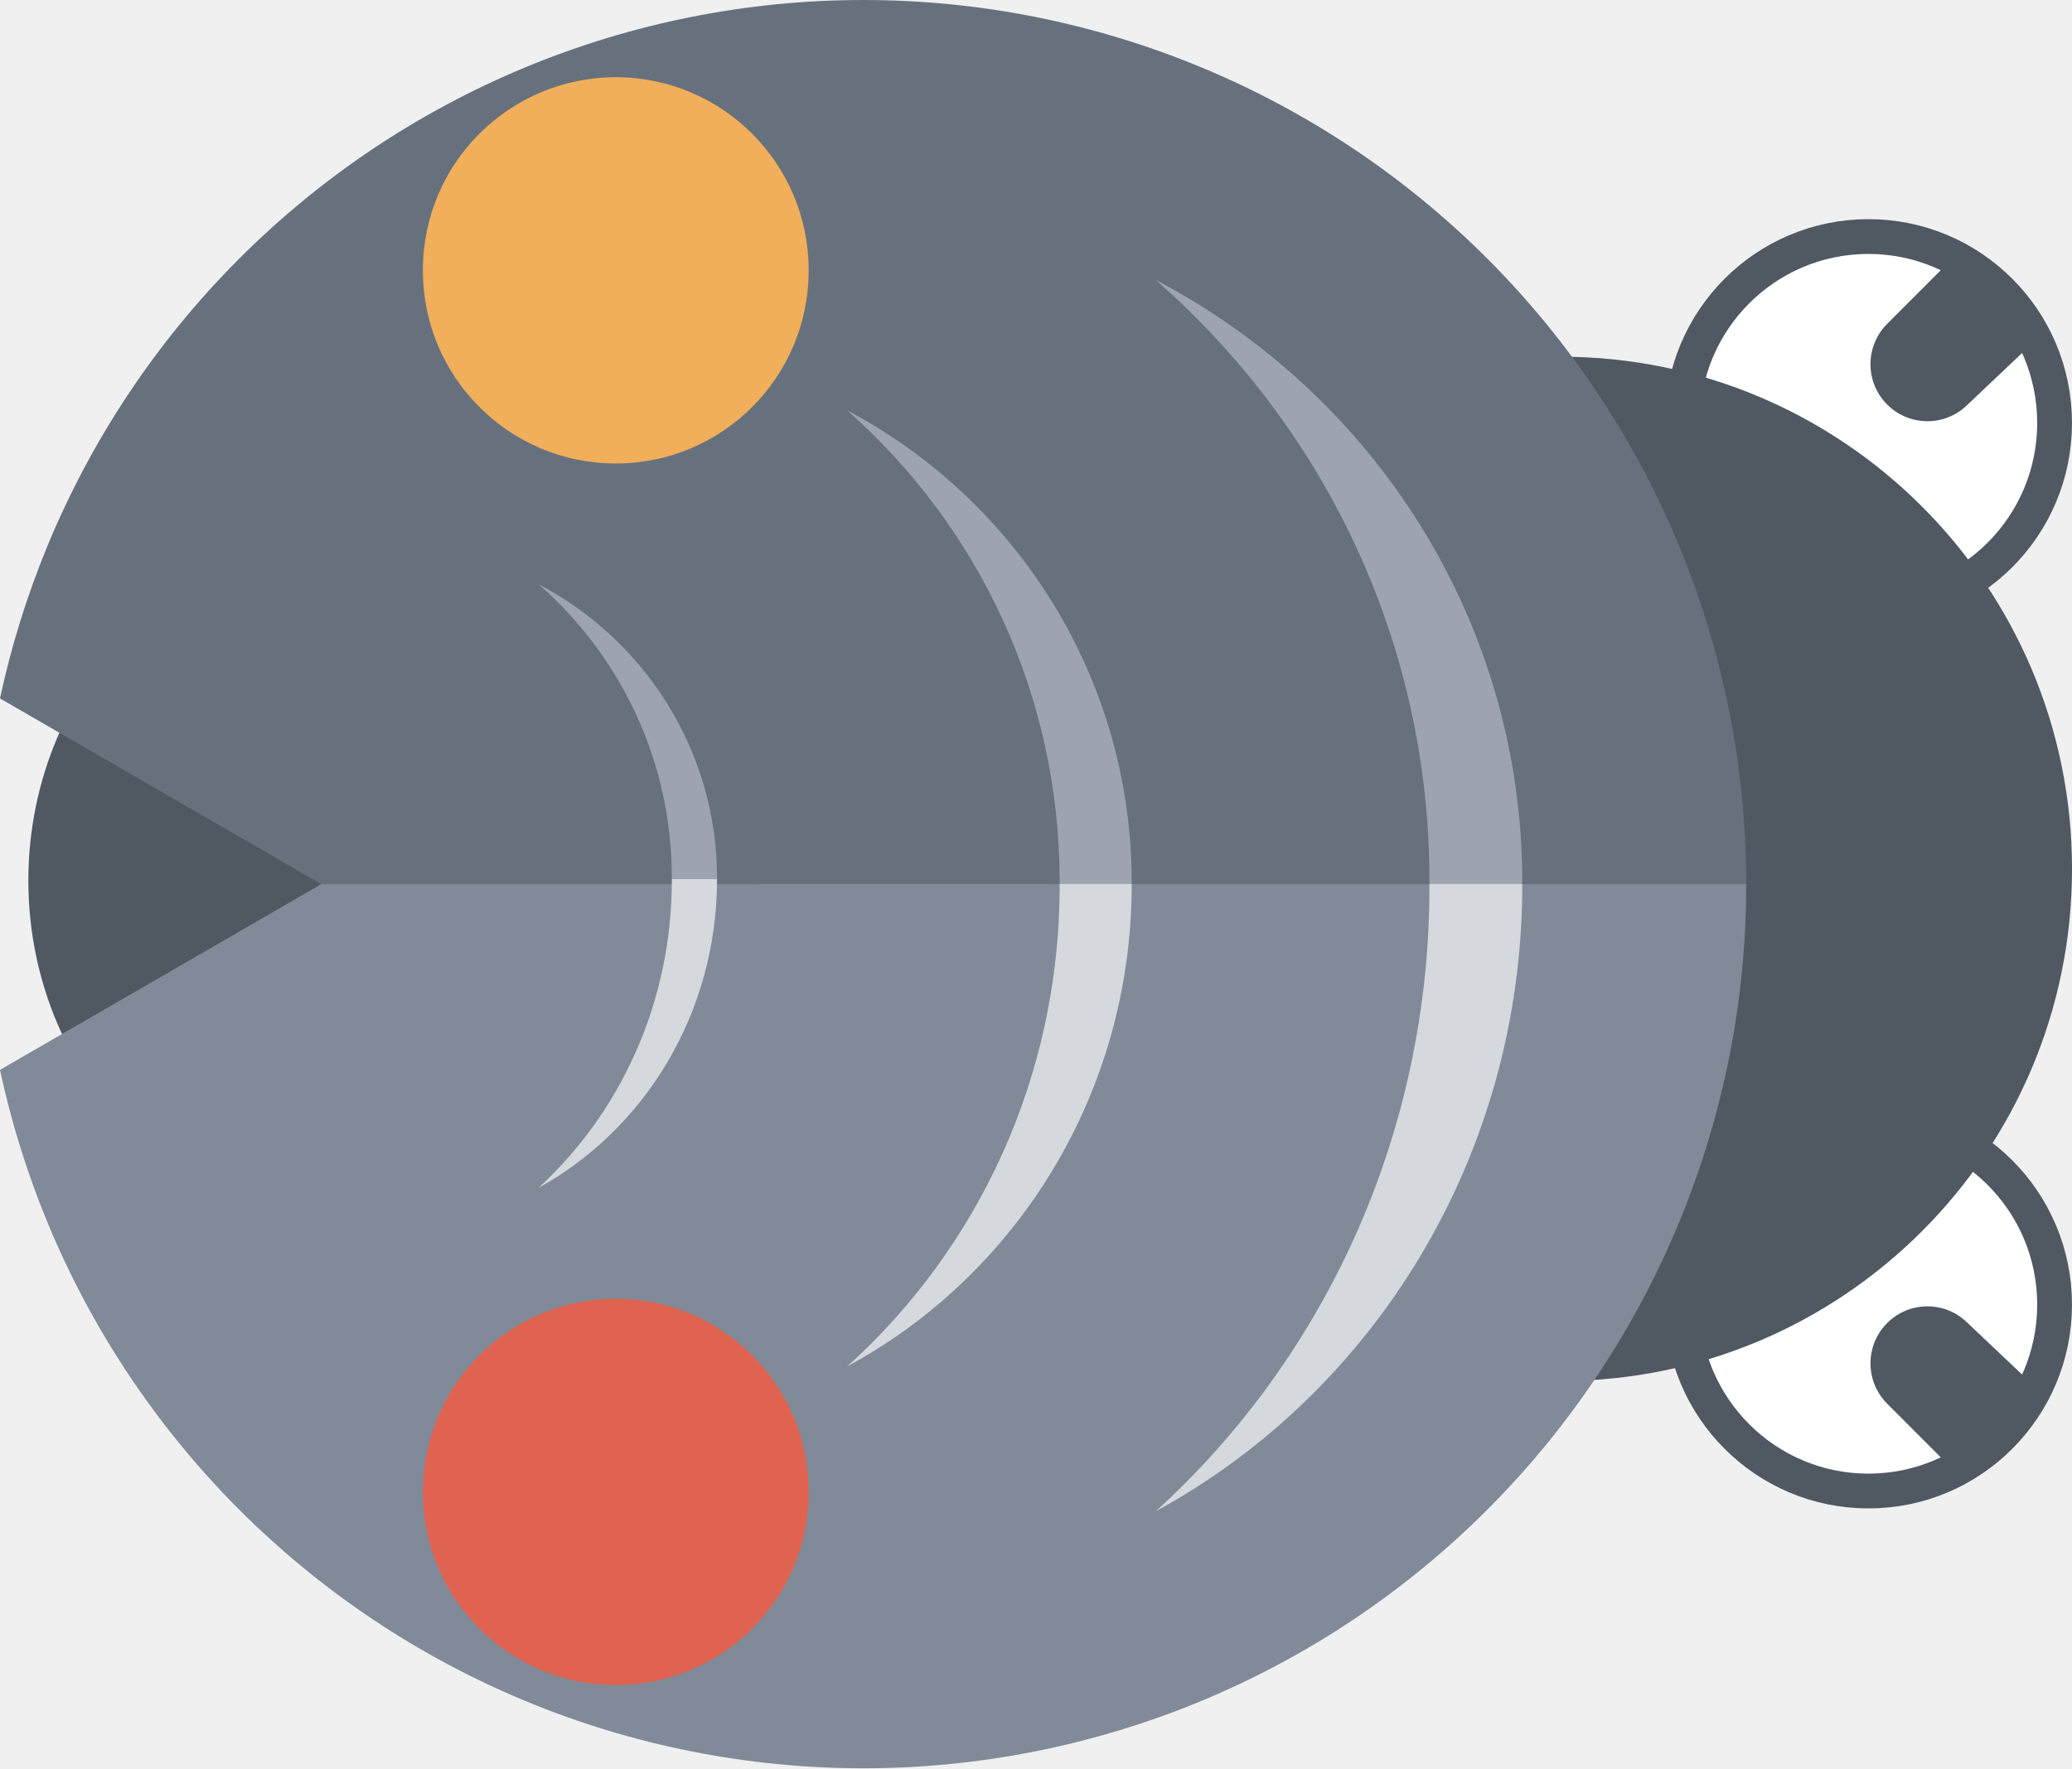
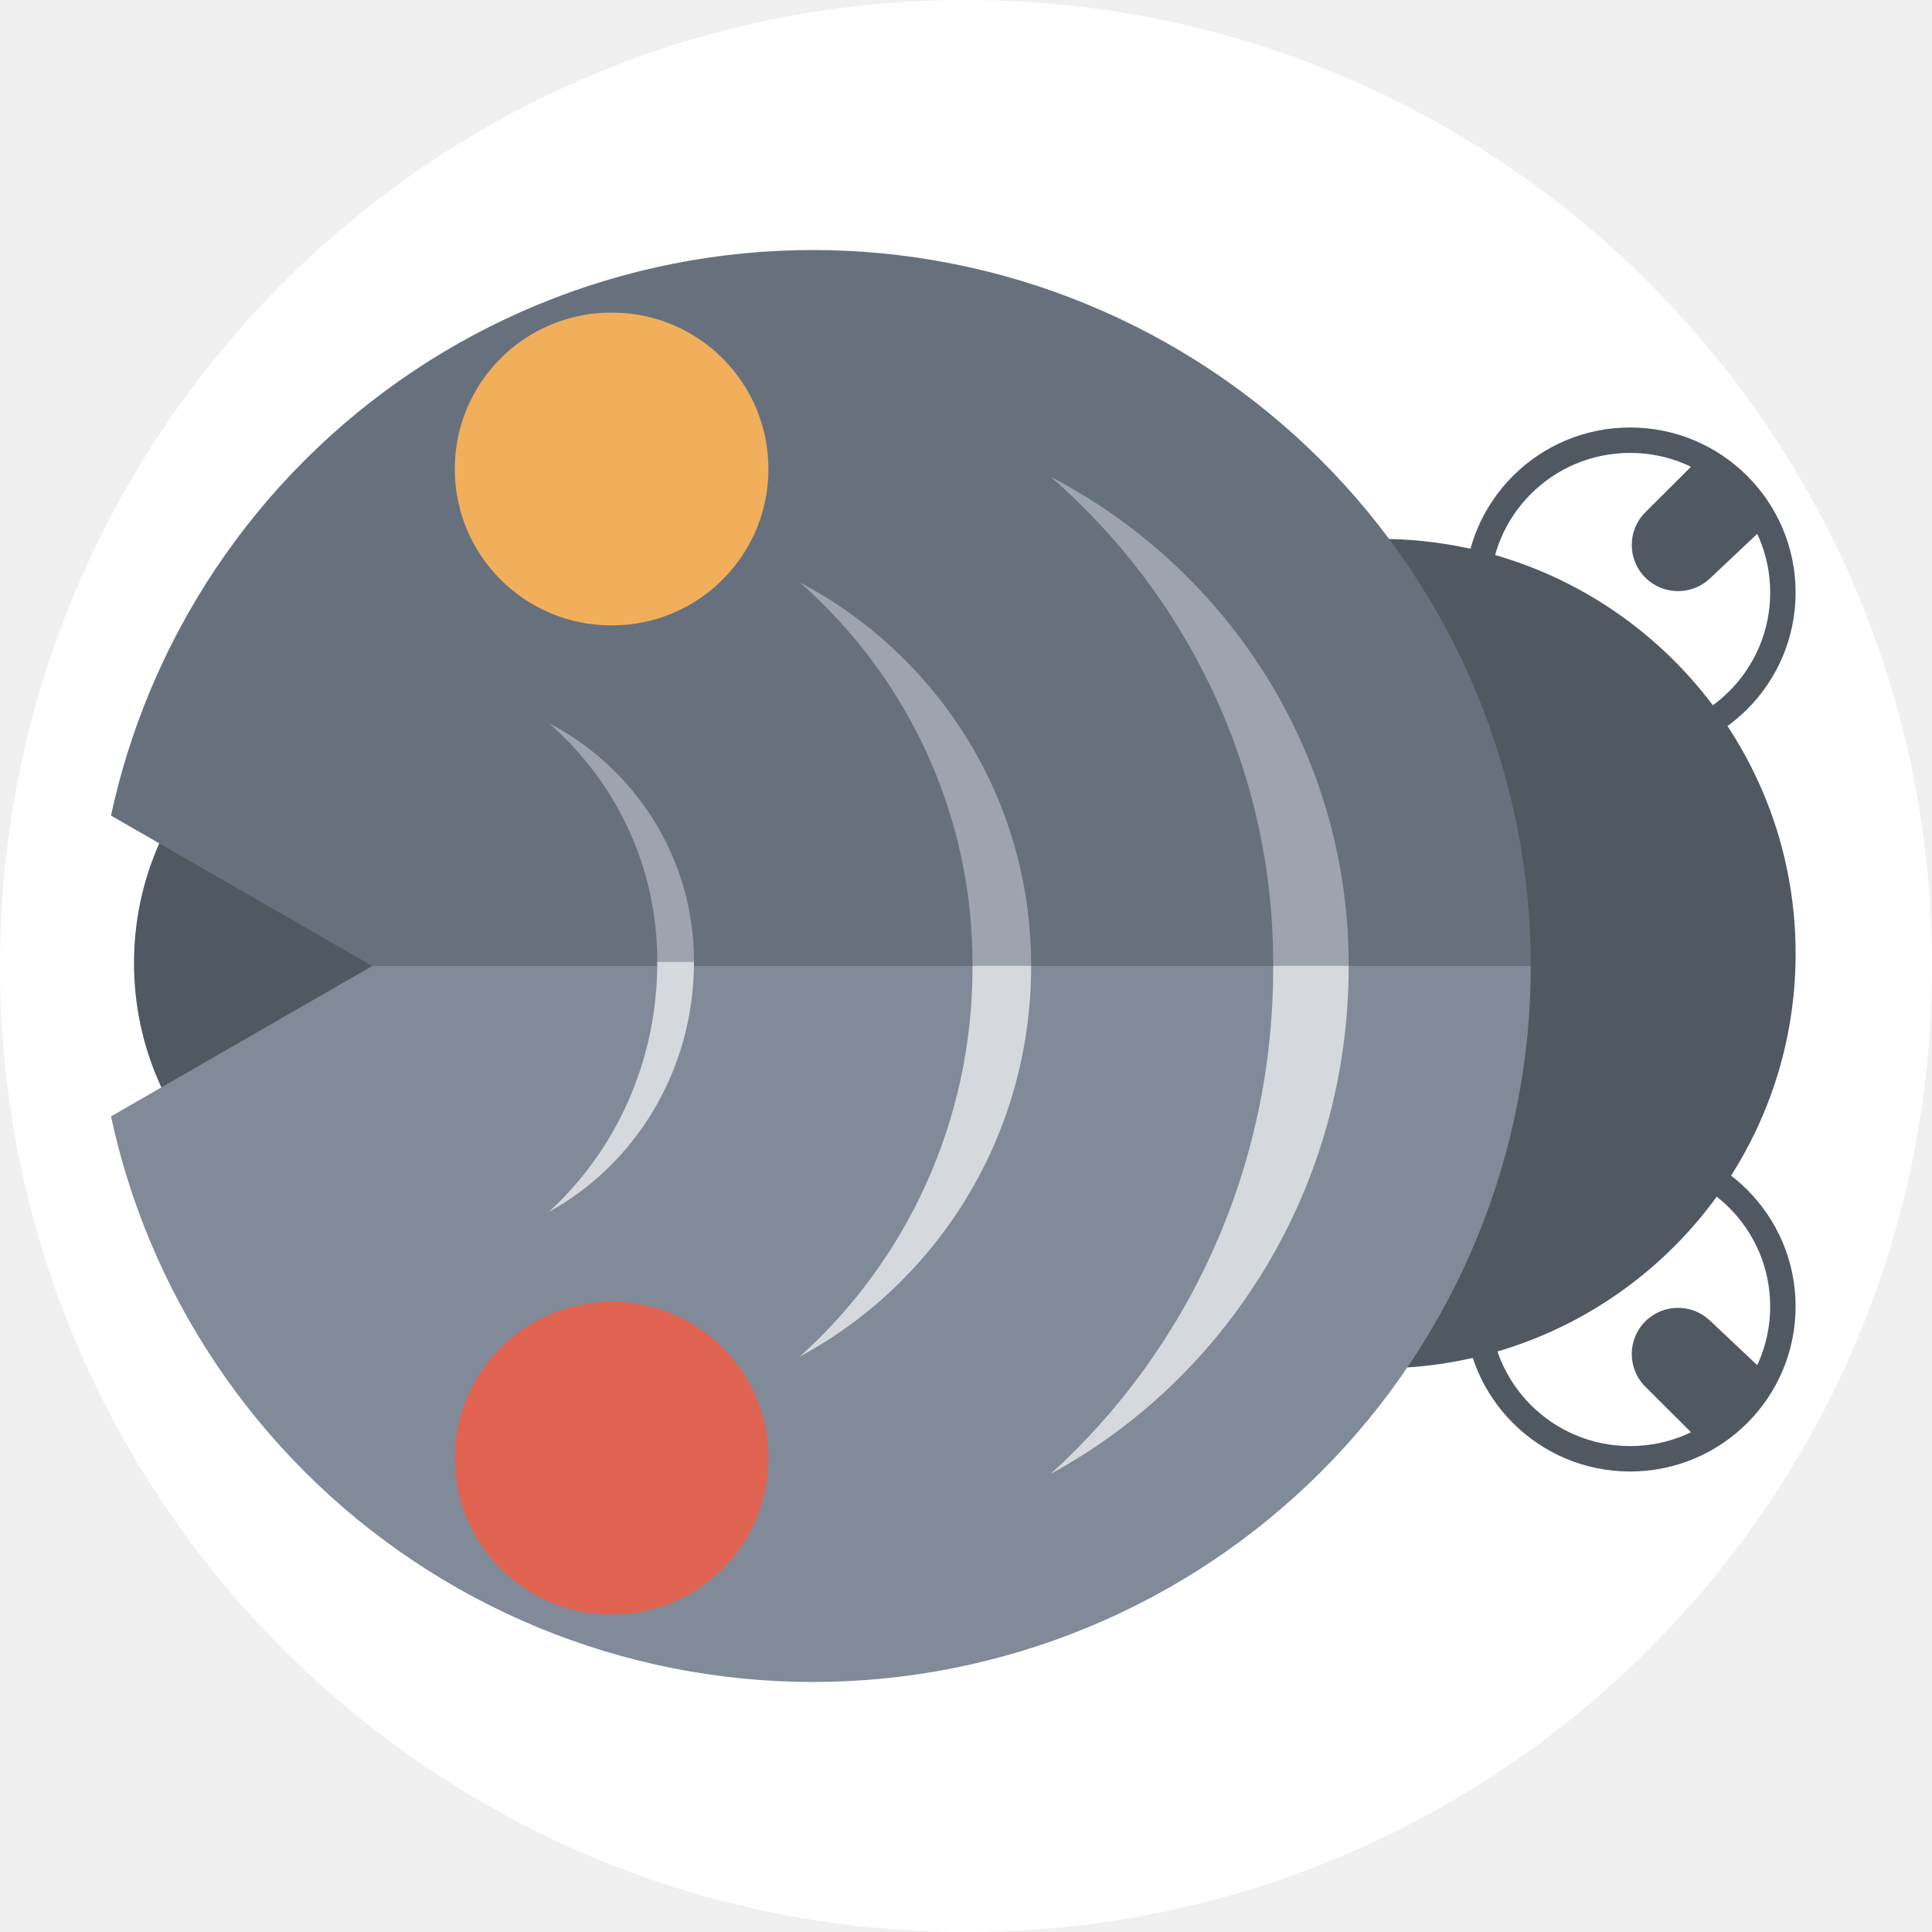
- <svg xmlns="http://www.w3.org/2000/svg" width="82" height="70" viewBox="0 0 82 70" fill="none">
-   <ellipse cx="15.579" cy="34.855" rx="14.48" ry="14.457" transform="rotate(90 15.5787 34.8554)" fill="#505862" />
-   <path d="M73.944 59.024C69.876 59.024 66.576 55.72 66.576 51.643C66.576 47.566 69.876 44.263 73.944 44.263C78.012 44.263 81.311 47.566 81.311 51.643C81.311 55.72 78.012 59.024 73.944 59.024Z" fill="white" stroke="#505862" stroke-width="1.377" />
-   <path d="M74.685 52.374C75.548 51.51 76.941 51.491 77.827 52.331L80.79 55.138C80.79 55.138 79.945 56.326 79.309 57.004C78.705 57.648 77.64 58.526 77.64 58.526L74.685 55.566C73.805 54.685 73.805 53.256 74.685 52.374V52.374Z" fill="#505862" />
-   <path d="M73.944 9.364C69.876 9.364 66.576 12.667 66.576 16.744C66.576 20.821 69.876 24.125 73.944 24.125C78.012 24.125 81.311 20.821 81.311 16.744C81.311 12.667 78.012 9.364 73.944 9.364Z" fill="white" stroke="#505862" stroke-width="1.377" />
-   <path d="M74.685 16.013C75.548 16.877 76.941 16.897 77.827 16.057L80.79 13.249C80.79 13.249 79.945 12.062 79.309 11.383C78.705 10.74 77.64 9.862 77.64 9.862L74.685 12.821C73.805 13.703 73.805 15.132 74.685 16.013V16.013Z" fill="#505862" />
-   <ellipse cx="61.758" cy="34.395" rx="20.274" ry="20.242" transform="rotate(90 61.7583 34.3952)" fill="#505862" />
-   <path fill-rule="evenodd" clip-rule="evenodd" d="M66.449 21.606C68.206 25.852 69.109 30.404 69.109 35L34.165 35L12.714 35L12.714 35L-1.64673e-05 27.648C0.442 25.586 1.071 23.564 1.88 21.606C3.636 17.36 6.21 13.501 9.455 10.251C12.7 7.001 16.552 4.423 20.792 2.664C25.032 0.905 29.576 -1.72807e-06 34.165 -1.52748e-06C38.754 -1.32688e-06 43.298 0.905 47.538 2.664C51.777 4.423 55.629 7.001 58.874 10.251C62.119 13.501 64.693 17.36 66.449 21.606Z" fill="#67717E" />
-   <path fill-rule="evenodd" clip-rule="evenodd" d="M12.715 35L-1.55802e-05 42.352C0.442 44.414 1.071 46.436 1.88 48.394C3.636 52.64 6.21 56.499 9.455 59.749C12.7 62.999 16.552 65.577 20.792 67.336C25.032 69.095 29.576 70 34.165 70C38.754 70 43.298 69.095 47.538 67.336C51.777 65.577 55.629 62.999 58.874 59.749C62.119 56.499 64.693 52.64 66.449 48.394C68.206 44.147 69.109 39.596 69.109 35L34.165 35L12.715 35Z" fill="#818A98" />
-   <path d="M56.571 34.977C56.571 35.017 56.571 35.057 56.571 35.097C56.571 44.945 52.383 53.785 45.742 59.824C54.367 55.124 60.245 45.781 60.245 35.021C60.245 35.006 60.245 34.992 60.245 34.977L56.571 34.977Z" fill="#D5D8DD" />
-   <path d="M41.936 34.977C41.936 35.008 41.936 35.038 41.936 35.069C41.936 42.645 38.684 49.444 33.529 54.09C40.225 50.475 44.788 43.288 44.788 35.011C44.788 35 44.788 34.988 44.788 34.977L41.936 34.977Z" fill="#D5D8DD" />
-   <path d="M26.588 34.786C26.588 34.806 26.588 34.826 26.588 34.845C26.588 39.694 24.549 44.045 21.316 47.019C25.515 44.705 28.377 40.105 28.377 34.808C28.377 34.801 28.377 34.794 28.377 34.786L26.588 34.786Z" fill="#D5D8DD" />
-   <path d="M56.571 34.977C56.571 34.939 56.571 34.9 56.571 34.862C56.571 25.392 52.383 16.893 45.742 11.085C54.367 15.605 60.245 24.589 60.245 34.935C60.245 34.949 60.245 34.963 60.245 34.977L56.571 34.977Z" fill="#9DA4AF" />
-   <path d="M41.936 34.977C41.936 34.947 41.936 34.917 41.936 34.887C41.936 27.463 38.684 20.799 33.529 16.246C40.225 19.789 44.788 26.833 44.788 34.944C44.788 34.955 44.788 34.966 44.788 34.977L41.936 34.977Z" fill="#9DA4AF" />
-   <path d="M26.588 34.786C26.588 34.767 26.588 34.749 26.588 34.73C26.588 30.109 24.549 25.961 21.316 23.127C25.515 25.332 28.377 29.717 28.377 34.766C28.377 34.773 28.377 34.779 28.377 34.786L26.588 34.786Z" fill="#9DA4AF" />
-   <rect x="32.002" y="51.415" width="15.291" height="15.266" rx="7.633" transform="rotate(90 32.0024 51.4149)" fill="#E06351" />
-   <rect x="32.002" y="3.058" width="15.291" height="15.266" rx="7.633" transform="rotate(90 32.0024 3.0578)" fill="#F1AE5B" />
+ <svg xmlns="http://www.w3.org/2000/svg" width="85" height="85" viewBox="0 0 85 85" fill="none">
+   <circle cx="42.5" cy="42.5" r="42.5" fill="white" />
+   <ellipse cx="18.964" cy="42.37" rx="13.032" ry="13.068" transform="rotate(90 18.9636 42.37)" fill="#505862" />
+   <path d="M71.717 64.181C68.003 64.181 64.994 61.179 64.994 57.478C64.994 53.777 68.003 50.774 71.717 50.774C75.432 50.774 78.44 53.777 78.44 57.478C78.44 61.179 75.432 64.181 71.717 64.181Z" fill="white" stroke="#505862" stroke-width="1.118" />
+   <path d="M72.387 58.135C73.167 57.357 74.426 57.34 75.227 58.096L77.906 60.623C77.906 60.623 77.142 61.691 76.567 62.302C76.021 62.881 75.058 63.671 75.058 63.671L72.387 61.008C71.592 60.214 71.592 58.928 72.387 58.135Z" fill="#505862" />
+   <path d="M71.717 19.367C68.003 19.367 64.994 22.369 64.994 26.07C64.994 29.771 68.003 32.774 71.717 32.774C75.432 32.774 78.44 29.771 78.44 26.07C78.44 22.369 75.432 19.367 71.717 19.367Z" fill="white" stroke="#505862" stroke-width="1.118" />
+   <path d="M72.387 25.413C73.167 26.19 74.426 26.208 75.227 25.452L77.906 22.925C77.906 22.925 77.142 21.856 76.567 21.245C76.021 20.666 75.058 19.876 75.058 19.876L72.387 22.54C71.592 23.333 71.592 24.619 72.387 25.413Z" fill="#505862" />
+   <ellipse cx="60.704" cy="41.955" rx="18.246" ry="18.296" transform="rotate(90 60.7042 41.9551)" fill="#505862" />
+   <path fill-rule="evenodd" clip-rule="evenodd" d="M64.944 30.445C66.532 34.267 67.349 38.363 67.349 42.5L35.763 42.5L16.374 42.5L16.375 42.499L4.883 35.882C5.283 34.027 5.851 32.207 6.582 30.445C8.17 26.624 10.496 23.151 13.429 20.226C16.362 17.301 19.844 14.981 23.676 13.398C27.508 11.815 31.616 11 35.763 11C39.911 11 44.018 11.815 47.85 13.398C51.683 14.981 55.164 17.301 58.097 20.226C61.031 23.151 63.357 26.624 64.944 30.445Z" fill="#67717E" />
+   <path fill-rule="evenodd" clip-rule="evenodd" d="M16.375 42.5L4.883 49.117C5.282 50.972 5.851 52.793 6.582 54.554C8.17 58.376 10.496 61.849 13.429 64.774C16.362 67.699 19.844 70.019 23.676 71.602C27.508 73.185 31.616 74 35.763 74C39.911 74 44.018 73.185 47.85 71.602C51.683 70.019 55.164 67.699 58.097 64.774C61.031 61.849 63.357 58.376 64.944 54.554C66.532 50.733 67.349 46.637 67.349 42.5L35.763 42.5L16.375 42.5Z" fill="#818A98" />
+   <path d="M56.015 42.48C56.015 42.515 56.015 42.551 56.015 42.587C56.015 51.451 52.229 59.406 46.227 64.842C54.023 60.612 59.336 52.203 59.336 42.519C59.336 42.506 59.336 42.493 59.336 42.48L56.015 42.48Z" fill="#D5D8DD" />
+   <path d="M42.787 42.48C42.787 42.507 42.787 42.535 42.787 42.562C42.787 49.38 39.848 55.5 35.189 59.681C41.241 56.428 45.365 49.959 45.365 42.51C45.365 42.5 45.365 42.49 45.365 42.48L42.787 42.48Z" fill="#D5D8DD" />
+   <path d="M28.915 42.307C28.916 42.325 28.916 42.343 28.916 42.36C28.916 46.724 27.072 50.64 24.15 53.316C27.946 51.234 30.532 47.094 30.532 42.327C30.532 42.32 30.532 42.314 30.532 42.307L28.915 42.307Z" fill="#D5D8DD" />
+   <path d="M56.015 42.48C56.015 42.445 56.015 42.41 56.015 42.376C56.015 33.853 52.229 26.204 46.227 20.977C54.023 25.044 59.336 33.13 59.336 42.441C59.336 42.454 59.336 42.467 59.336 42.48L56.015 42.48Z" fill="#9DA4AF" />
+   <path d="M42.787 42.48C42.787 42.452 42.787 42.425 42.787 42.398C42.787 35.717 39.848 29.719 35.189 25.622C41.241 28.81 45.365 35.15 45.365 42.45C45.365 42.46 45.365 42.469 45.365 42.48L42.787 42.48Z" fill="#9DA4AF" />
+   <path d="M28.915 42.307C28.916 42.29 28.916 42.273 28.916 42.257C28.916 38.097 27.072 34.365 24.15 31.814C27.946 33.799 30.532 37.745 30.532 42.288C30.532 42.295 30.532 42.301 30.532 42.307L28.915 42.307Z" fill="#9DA4AF" />
+   <rect x="33.809" y="57.273" width="13.761" height="13.799" rx="6.881" transform="rotate(90 33.8086 57.2734)" fill="#E06351" />
+   <rect x="33.808" y="13.753" width="13.761" height="13.799" rx="6.881" transform="rotate(90 33.8076 13.7527)" fill="#F1AE5B" />
</svg>
